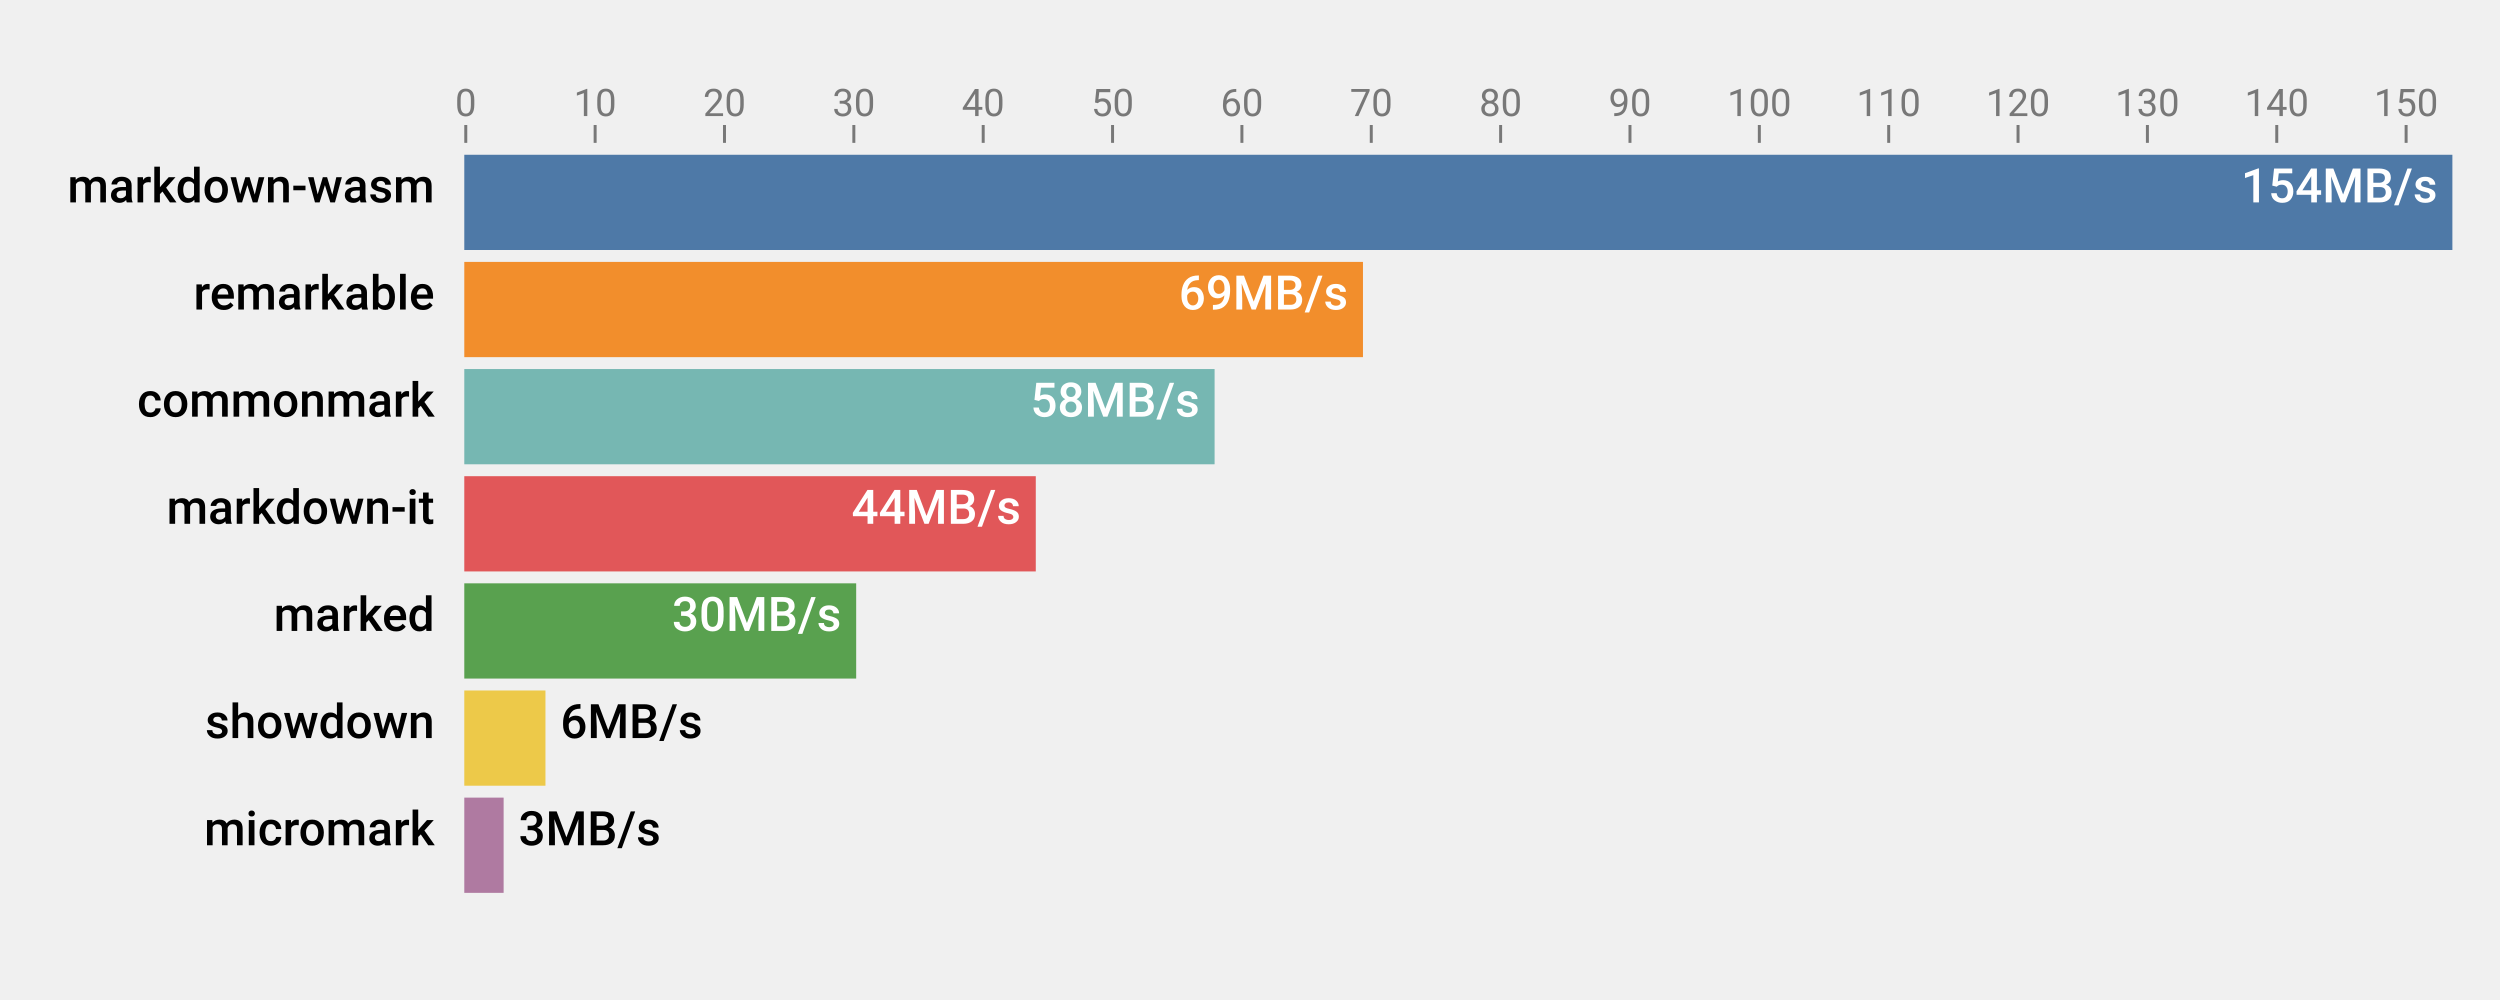
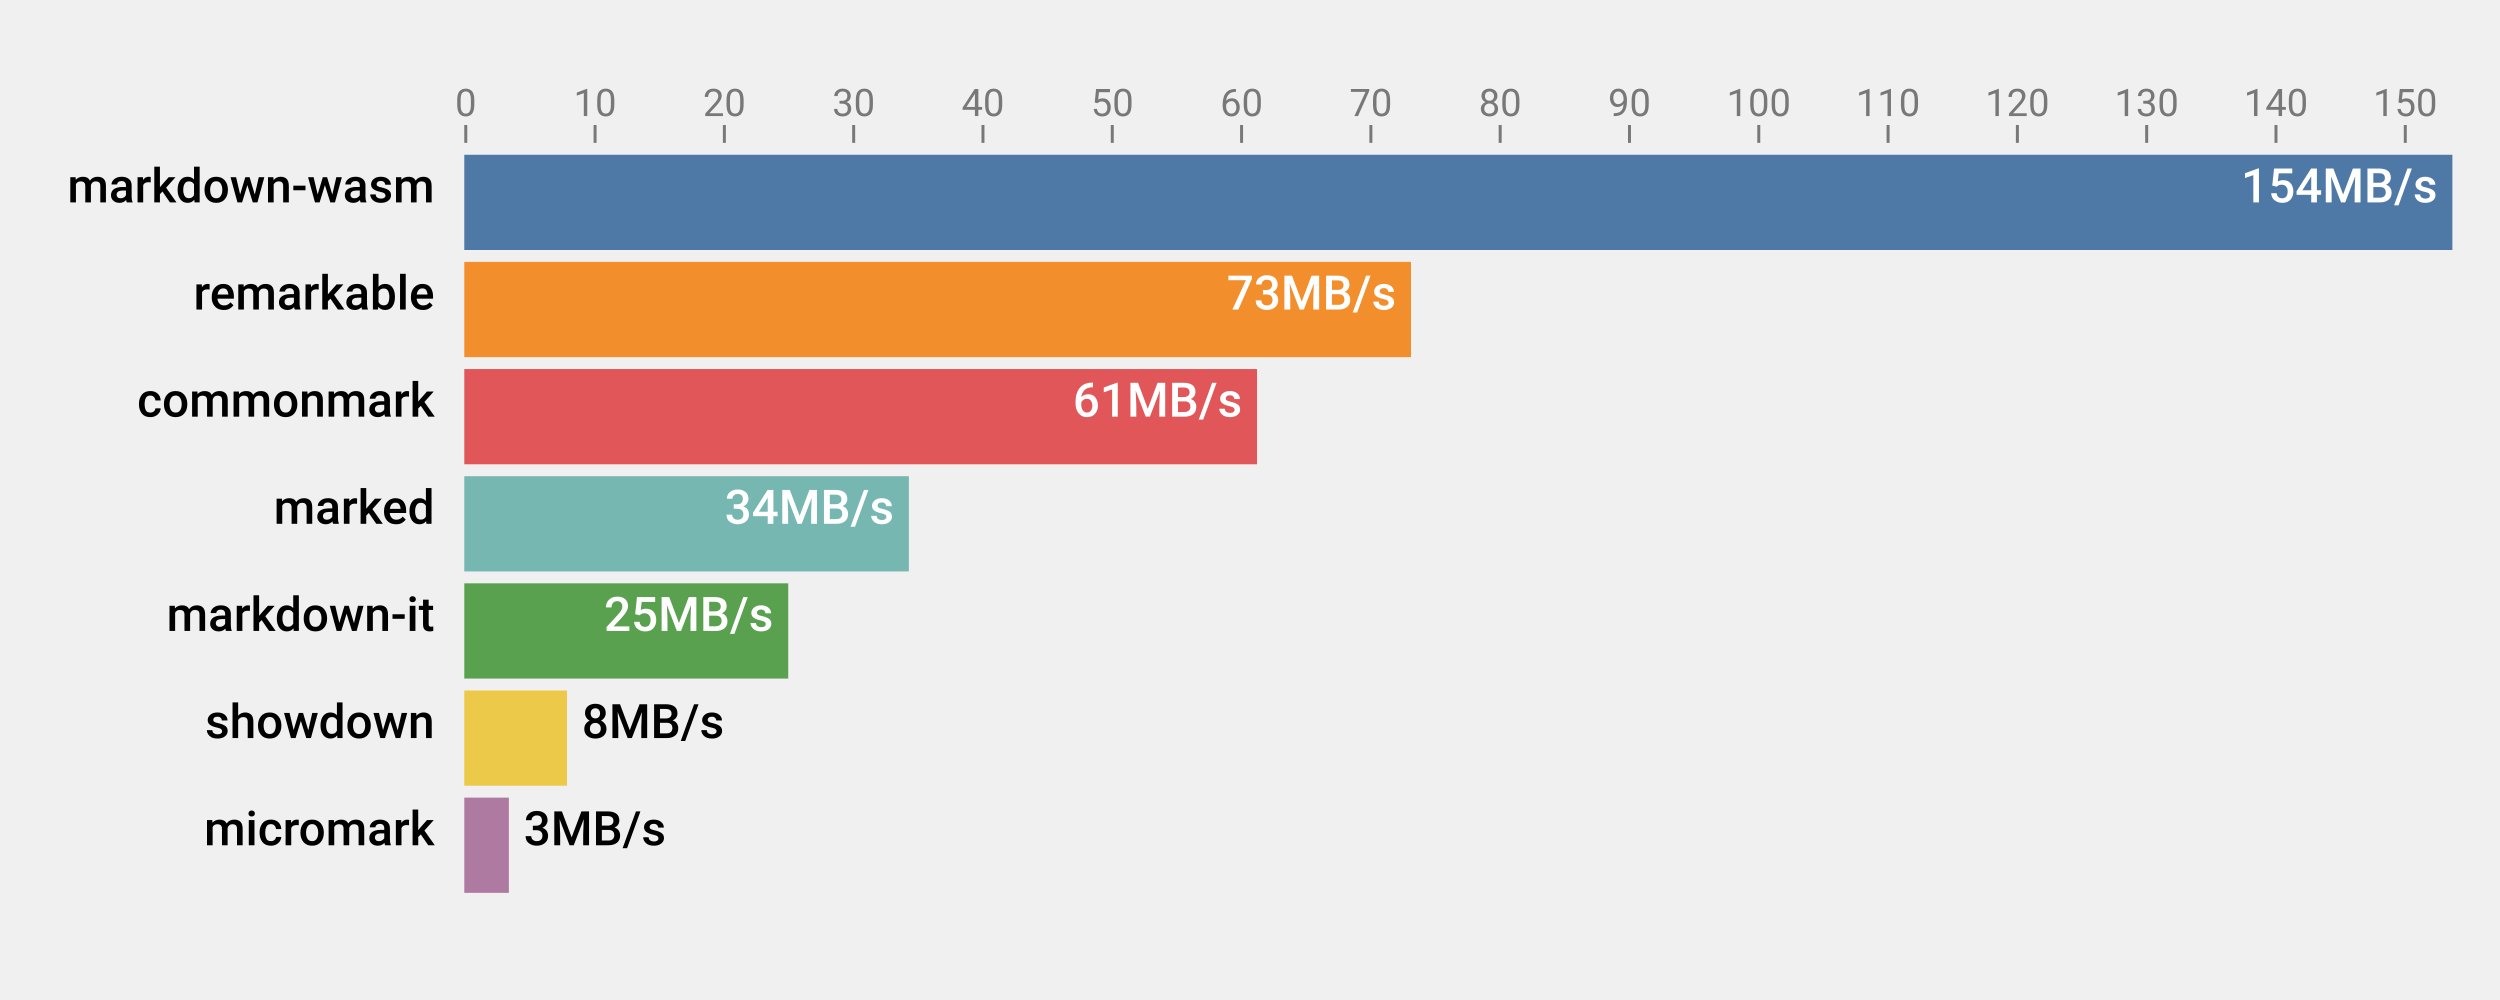
<svg xmlns="http://www.w3.org/2000/svg" width="840" height="336" font-family="system-ui,-apple-system,&quot;Segoe UI&quot;,Roboto,&quot;Helvetica Neue&quot;,&quot;Noto Sans&quot;,&quot;Liberation Sans&quot;,Arial,sans-serif" font-size="16" viewBox="0 0 840 336">
  <g font-weight="500" text-anchor="end">
    <text x="156" y="68" alignment-baseline="central" dx="-10">markdown-wasm</text>
    <text x="156" y="104" alignment-baseline="central" dx="-10">remarkable</text>
    <text x="156" y="140" alignment-baseline="central" dx="-10">commonmark</text>
-     <text x="156" y="176" alignment-baseline="central" dx="-10">markdown-it</text>
-     <text x="156" y="212" alignment-baseline="central" dx="-10">marked</text>
+     <text x="156" y="176" alignment-baseline="central" dx="-10">marked</text>
+     <text x="156" y="212" alignment-baseline="central" dx="-10">markdown-it</text>
    <text x="156" y="248" alignment-baseline="central" dx="-10">showdown</text>
    <text x="156" y="284" alignment-baseline="central" dx="-10">micromark</text>
  </g>
  <path fill="#4e79a7" d="M156 52h668v32H156z" />
-   <path fill="#f28e2c" d="M156 88h301.958v32H156z" />
-   <path fill="#76b7b2" d="M156 124h252.104v32H156z" />
-   <path fill="#e15759" d="M156 160h192.024v32H156z" />
-   <path fill="#59a14f" d="M156 196h131.677v32H156z" />
-   <path fill="#edc949" d="M156 232h27.273v32H156z" />
-   <path fill="#af7aa1" d="M156 268h13.218v32H156z" />
+   <path fill="#f28e2c" d="M156 88h318.096v32H156z" />
+   <path fill="#e15759" d="M156 124h266.367v32H156z" />
+   <path fill="#76b7b2" d="M156 160h149.381v32H156z" />
+   <path fill="#59a14f" d="M156 196h108.844v32H156z" />
+   <path fill="#edc949" d="M156 232h34.509v32H156z" />
+   <path fill="#af7aa1" d="M156 268h14.98v32H156z" />
  <g fill="#fff" font-weight="500" text-anchor="end">
    <text x="824" y="68" alignment-baseline="central" dx="-5">154MB/s</text>
-     <text x="457.958" y="104" alignment-baseline="central" dx="-5">69MB/s</text>
-     <text x="408.104" y="140" alignment-baseline="central" dx="-5">58MB/s</text>
-     <text x="348.024" y="176" alignment-baseline="central" dx="-5">44MB/s</text>
-     <text x="287.677" y="212" alignment-baseline="central" dx="-5">30MB/s</text>
-     <text x="183.273" y="248" fill="#000" alignment-baseline="central" dx="5" text-anchor="start">6MB/s</text>
-     <text x="169.218" y="284" fill="#000" alignment-baseline="central" dx="5" text-anchor="start">3MB/s</text>
+     <text x="474.096" y="104" alignment-baseline="central" dx="-5">73MB/s</text>
+     <text x="422.367" y="140" alignment-baseline="central" dx="-5">61MB/s</text>
+     <text x="305.381" y="176" alignment-baseline="central" dx="-5">34MB/s</text>
+     <text x="264.844" y="212" alignment-baseline="central" dx="-5">25MB/s</text>
+     <text x="190.509" y="248" fill="#000" alignment-baseline="central" dx="5" text-anchor="start">8MB/s</text>
+     <text x="170.98" y="284" fill="#000" alignment-baseline="central" dx="5" text-anchor="start">3MB/s</text>
  </g>
  <g fill="none" font-size="12.8" opacity=".5" text-anchor="middle">
    <g class="tick" opacity="1">
      <path stroke="currentColor" d="M156.5 48v-6" />
      <text y="-9" fill="currentColor" dy="0em" transform="translate(156.5 48)">0</text>
    </g>
    <g class="tick" opacity="1">
-       <path stroke="currentColor" d="M199.964 48v-6" />
-       <text y="-9" fill="currentColor" dy="0em" transform="translate(199.964 48)">10</text>
+       <path stroke="currentColor" d="M199.945 48v-6" />
+       <text y="-9" fill="currentColor" dy="0em" transform="translate(199.945 48)">10</text>
    </g>
    <g class="tick" opacity="1">
-       <path stroke="currentColor" d="M243.427 48v-6" />
-       <text y="-9" fill="currentColor" dy="0em" transform="translate(243.427 48)">20</text>
+       <path stroke="currentColor" d="M243.39 48v-6" />
+       <text y="-9" fill="currentColor" dy="0em" transform="translate(243.39 48)">20</text>
    </g>
    <g class="tick" opacity="1">
-       <path stroke="currentColor" d="M286.891 48v-6" />
-       <text y="-9" fill="currentColor" dy="0em" transform="translate(286.891 48)">30</text>
+       <path stroke="currentColor" d="M286.835 48v-6" />
+       <text y="-9" fill="currentColor" dy="0em" transform="translate(286.835 48)">30</text>
    </g>
    <g class="tick" opacity="1">
-       <path stroke="currentColor" d="M330.355 48v-6" />
-       <text y="-9" fill="currentColor" dy="0em" transform="translate(330.355 48)">40</text>
+       <path stroke="currentColor" d="M330.28 48v-6" />
+       <text y="-9" fill="currentColor" dy="0em" transform="translate(330.28 48)">40</text>
    </g>
    <g class="tick" opacity="1">
-       <path stroke="currentColor" d="M373.818 48v-6" />
-       <text y="-9" fill="currentColor" dy="0em" transform="translate(373.818 48)">50</text>
+       <path stroke="currentColor" d="M373.725 48v-6" />
+       <text y="-9" fill="currentColor" dy="0em" transform="translate(373.725 48)">50</text>
    </g>
    <g class="tick" opacity="1">
-       <path stroke="currentColor" d="M417.282 48v-6" />
-       <text y="-9" fill="currentColor" dy="0em" transform="translate(417.282 48)">60</text>
+       <path stroke="currentColor" d="M417.17 48v-6" />
+       <text y="-9" fill="currentColor" dy="0em" transform="translate(417.17 48)">60</text>
    </g>
    <g class="tick" opacity="1">
-       <path stroke="currentColor" d="M460.746 48v-6" />
-       <text y="-9" fill="currentColor" dy="0em" transform="translate(460.746 48)">70</text>
+       <path stroke="currentColor" d="M460.615 48v-6" />
+       <text y="-9" fill="currentColor" dy="0em" transform="translate(460.615 48)">70</text>
    </g>
    <g class="tick" opacity="1">
-       <path stroke="currentColor" d="M504.21 48v-6" />
-       <text y="-9" fill="currentColor" dy="0em" transform="translate(504.21 48)">80</text>
+       <path stroke="currentColor" d="M504.06 48v-6" />
+       <text y="-9" fill="currentColor" dy="0em" transform="translate(504.06 48)">80</text>
    </g>
    <g class="tick" opacity="1">
-       <path stroke="currentColor" d="M547.673 48v-6" />
-       <text y="-9" fill="currentColor" dy="0em" transform="translate(547.673 48)">90</text>
+       <path stroke="currentColor" d="M547.505 48v-6" />
+       <text y="-9" fill="currentColor" dy="0em" transform="translate(547.505 48)">90</text>
    </g>
    <g class="tick" opacity="1">
-       <path stroke="currentColor" d="M591.137 48v-6" />
-       <text y="-9" fill="currentColor" dy="0em" transform="translate(591.137 48)">100</text>
+       <path stroke="currentColor" d="M590.95 48v-6" />
+       <text y="-9" fill="currentColor" dy="0em" transform="translate(590.95 48)">100</text>
    </g>
    <g class="tick" opacity="1">
-       <path stroke="currentColor" d="M634.6 48v-6" />
-       <text y="-9" fill="currentColor" dy="0em" transform="translate(634.6 48)">110</text>
+       <path stroke="currentColor" d="M634.394 48v-6" />
+       <text y="-9" fill="currentColor" dy="0em" transform="translate(634.394 48)">110</text>
    </g>
    <g class="tick" opacity="1">
-       <path stroke="currentColor" d="M678.064 48v-6" />
-       <text y="-9" fill="currentColor" dy="0em" transform="translate(678.064 48)">120</text>
+       <path stroke="currentColor" d="M677.84 48v-6" />
+       <text y="-9" fill="currentColor" dy="0em" transform="translate(677.84 48)">120</text>
    </g>
    <g class="tick" opacity="1">
-       <path stroke="currentColor" d="M721.528 48v-6" />
-       <text y="-9" fill="currentColor" dy="0em" transform="translate(721.528 48)">130</text>
+       <path stroke="currentColor" d="M721.284 48v-6" />
+       <text y="-9" fill="currentColor" dy="0em" transform="translate(721.284 48)">130</text>
    </g>
    <g class="tick" opacity="1">
-       <path stroke="currentColor" d="M764.991 48v-6" />
-       <text y="-9" fill="currentColor" dy="0em" transform="translate(764.991 48)">140</text>
+       <path stroke="currentColor" d="M764.73 48v-6" />
+       <text y="-9" fill="currentColor" dy="0em" transform="translate(764.73 48)">140</text>
    </g>
    <g class="tick" opacity="1">
-       <path stroke="currentColor" d="M808.455 48v-6" />
-       <text y="-9" fill="currentColor" dy="0em" transform="translate(808.455 48)">150</text>
+       <path stroke="currentColor" d="M808.174 48v-6" />
+       <text y="-9" fill="currentColor" dy="0em" transform="translate(808.174 48)">150</text>
    </g>
  </g>
</svg>
